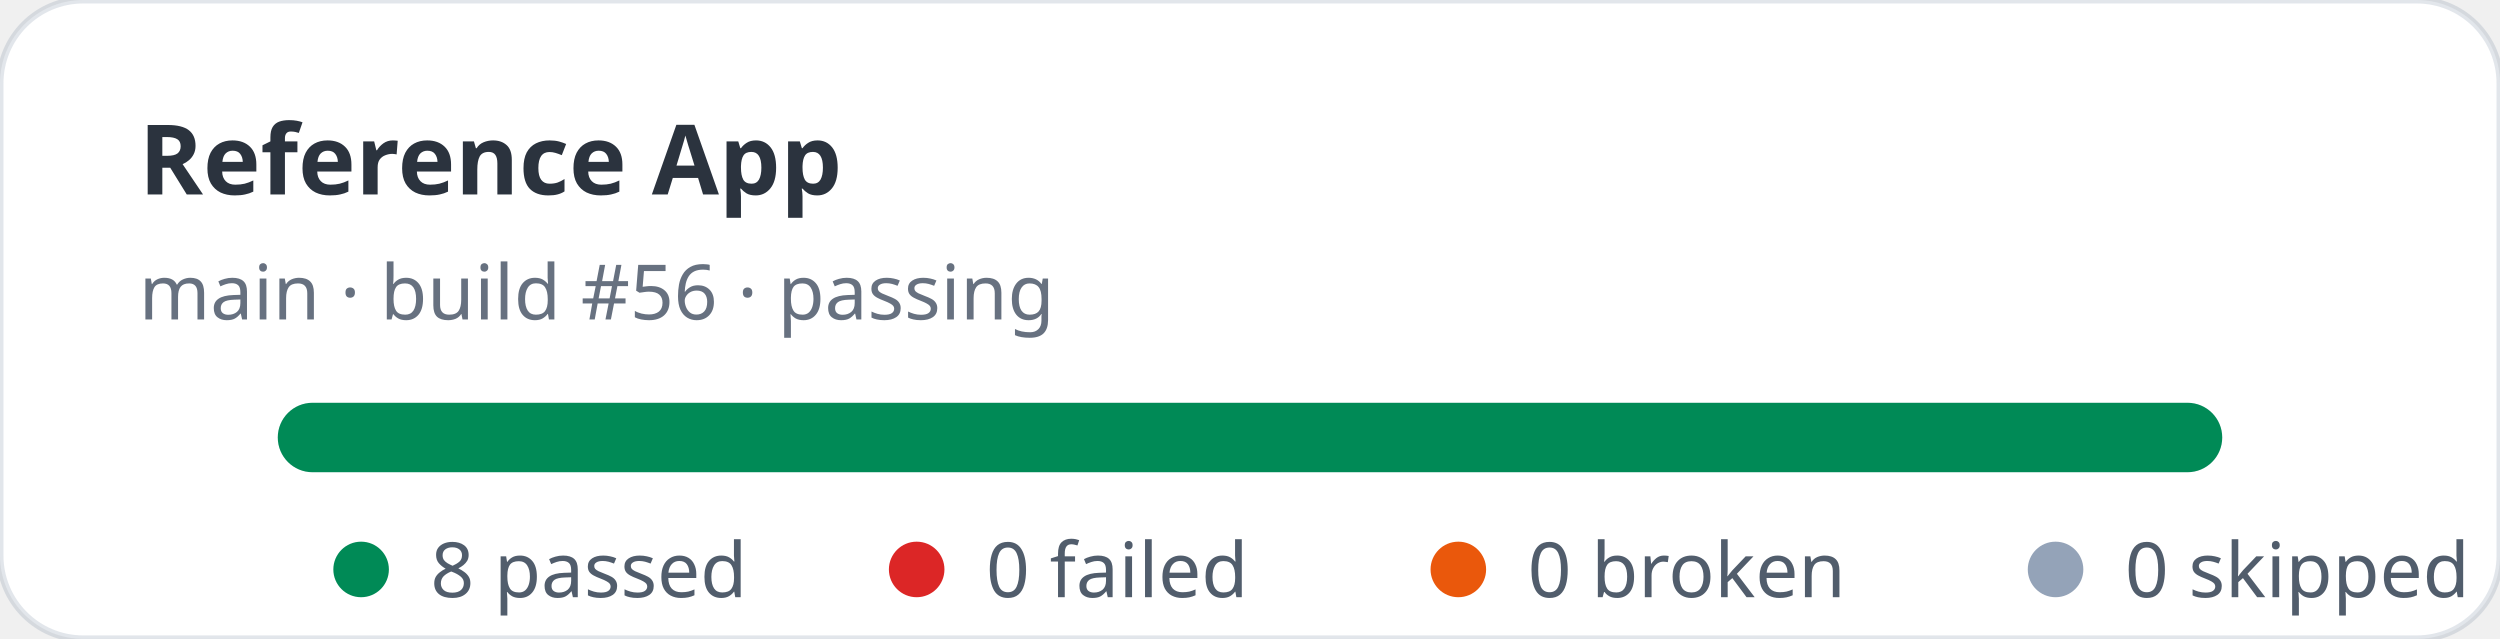
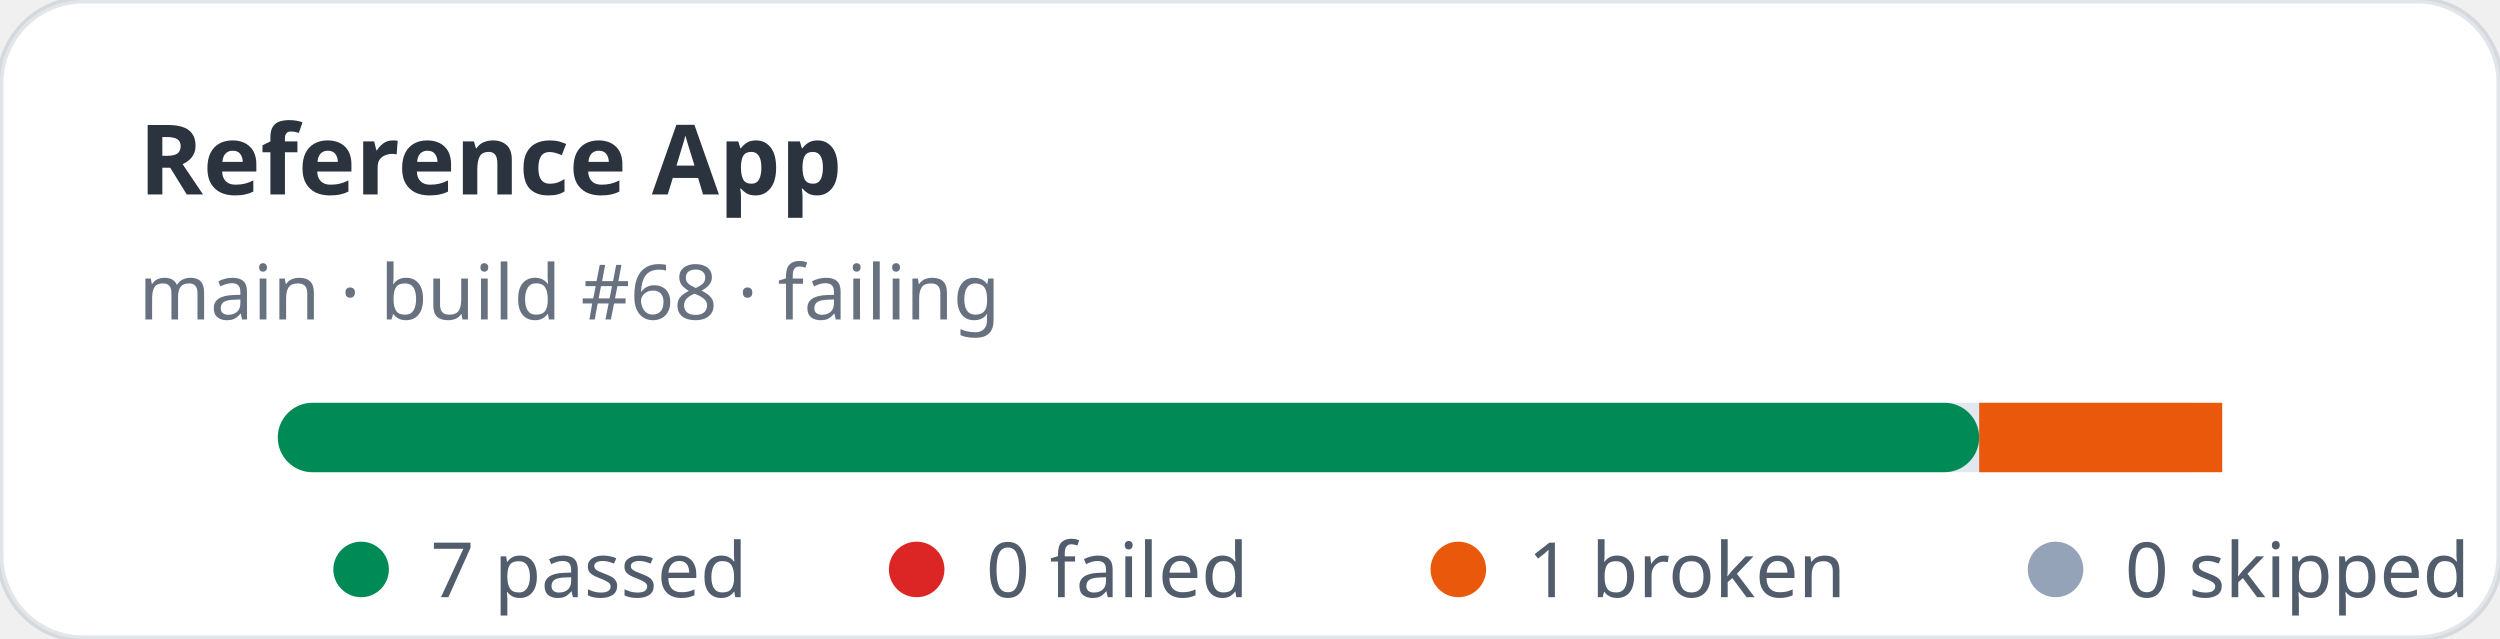
- <svg xmlns="http://www.w3.org/2000/svg" width="360" height="92" viewBox="0 0 360 92" role="img" aria-label="Reference App stats: 8 passed, 0 failed">
+ <svg xmlns="http://www.w3.org/2000/svg" width="360" height="92" viewBox="0 0 360 92" role="img" aria-label="Reference App stats: 7 passed, 0 failed">
  <rect width="360" height="92" rx="12" fill="#ffffff" stroke="rgba(11,48,86,0.12)" />
  <text x="20" y="28" fill="rgba(1,10,24,0.83)" font-family="ui-sans-serif,system-ui,sans-serif" font-size="14" font-weight="700">Reference App</text>
-   <text x="20" y="46" fill="rgba(2,19,44,0.6)" font-family="ui-sans-serif,system-ui,sans-serif" font-size="11">main · build #56 · passing</text>
+   <text x="20" y="46" fill="rgba(2,19,44,0.6)" font-family="ui-sans-serif,system-ui,sans-serif" font-size="11">main · build #68 · failing</text>
  <rect x="40" y="58" width="280" height="10" rx="5" fill="#e2e8f0" />
-   <rect x="40" y="58" width="280" height="10" rx="5" fill="#008a56" />
+   <rect x="40" y="58" width="245" height="10" rx="5" fill="#008a56" />
+   <rect x="285" y="58" width="35" height="10" fill="#ea580c" />
  <g font-family="ui-sans-serif,system-ui,sans-serif" font-size="11" fill="rgba(1,18,40,0.68)">
    <circle cx="52" cy="82" r="4" fill="#008a56" />
-     <text x="62" y="86">8 passed</text>
+     <text x="62" y="86">7 passed</text>
    <circle cx="132" cy="82" r="4" fill="#dc2626" />
    <text x="142" y="86">0 failed</text>
    <circle cx="210" cy="82" r="4" fill="#ea580c" />
-     <text x="220" y="86">0 broken</text>
+     <text x="220" y="86">1 broken</text>
    <circle cx="296" cy="82" r="4" fill="#94a3b8" />
    <text x="306" y="86">0 skipped</text>
  </g>
</svg>
